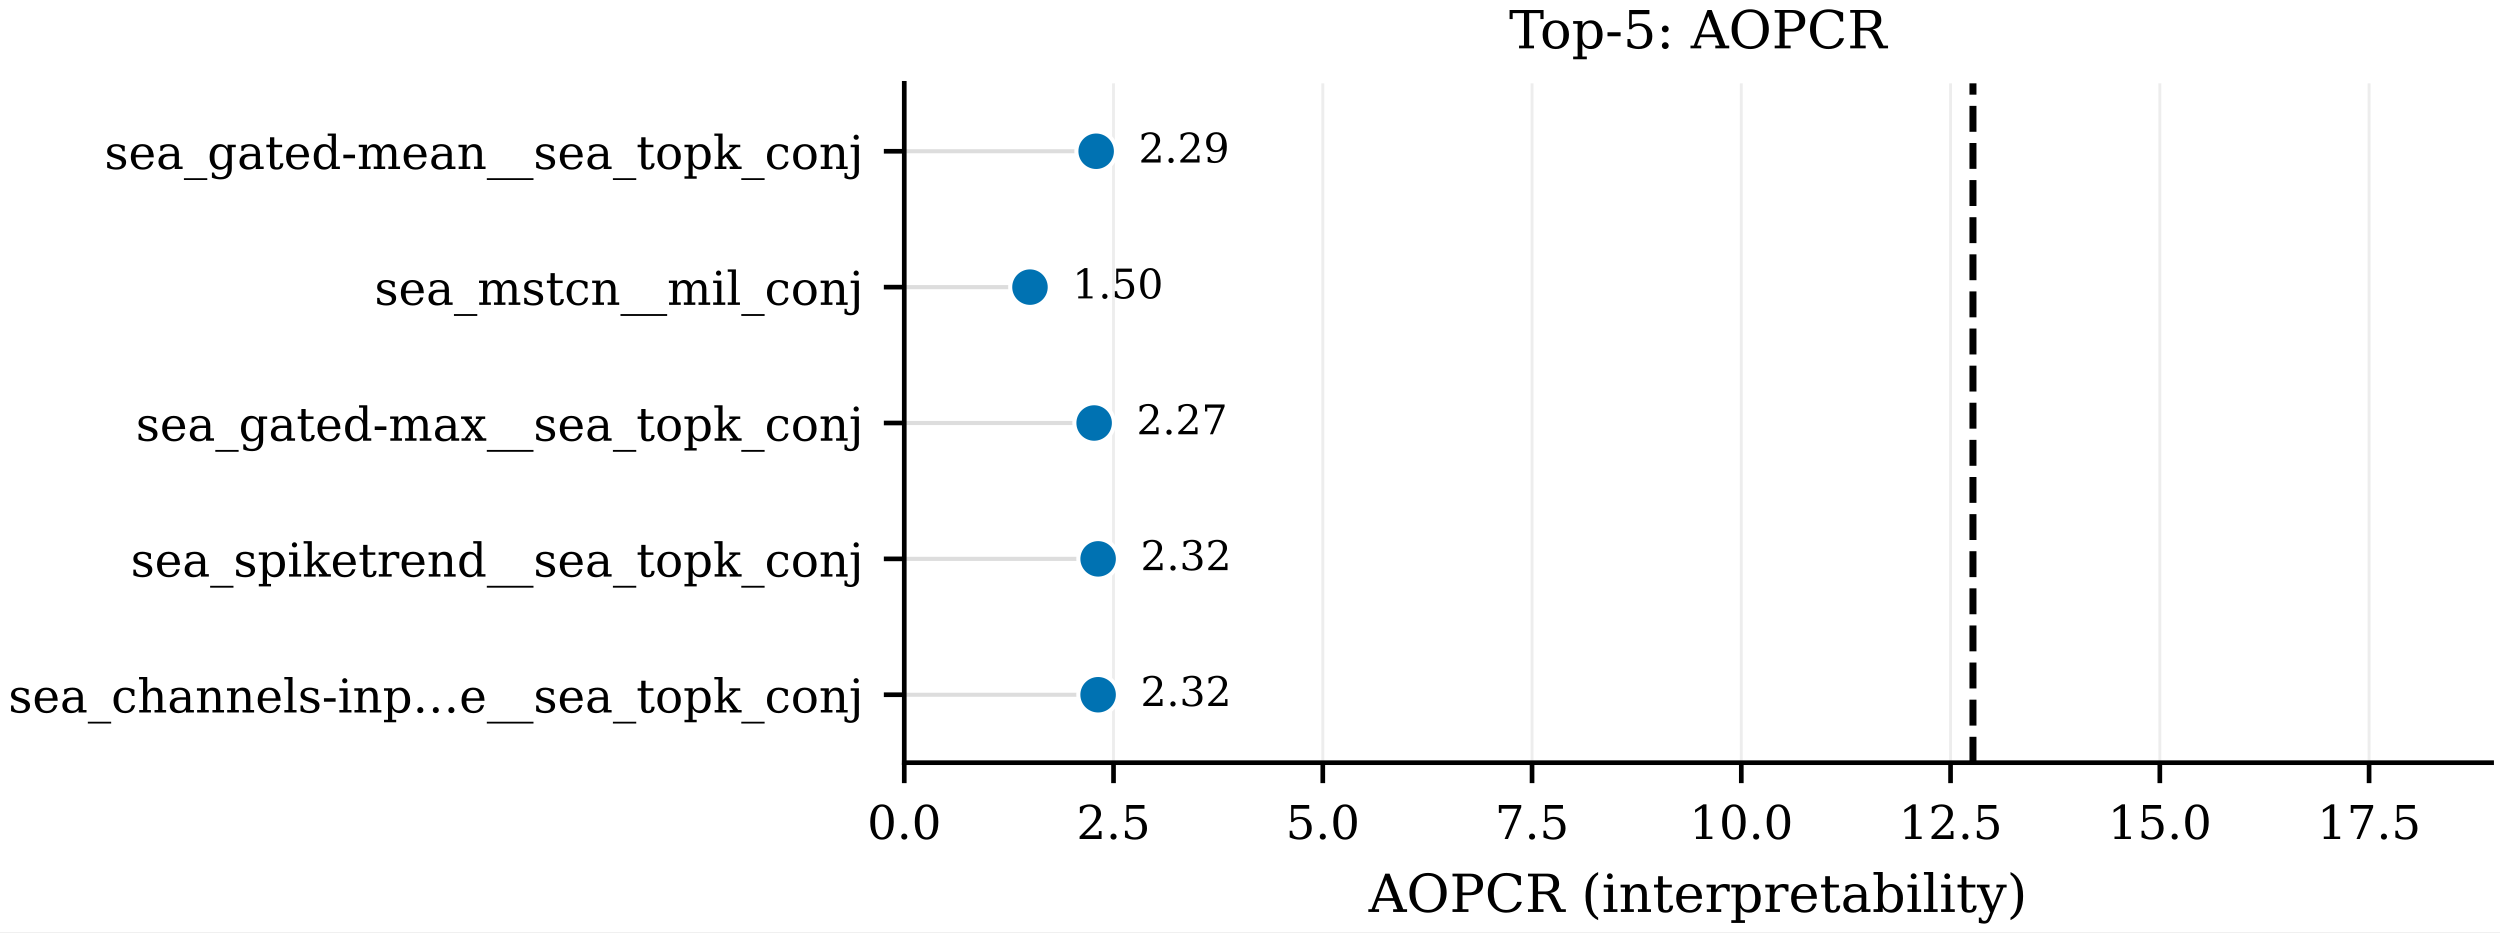
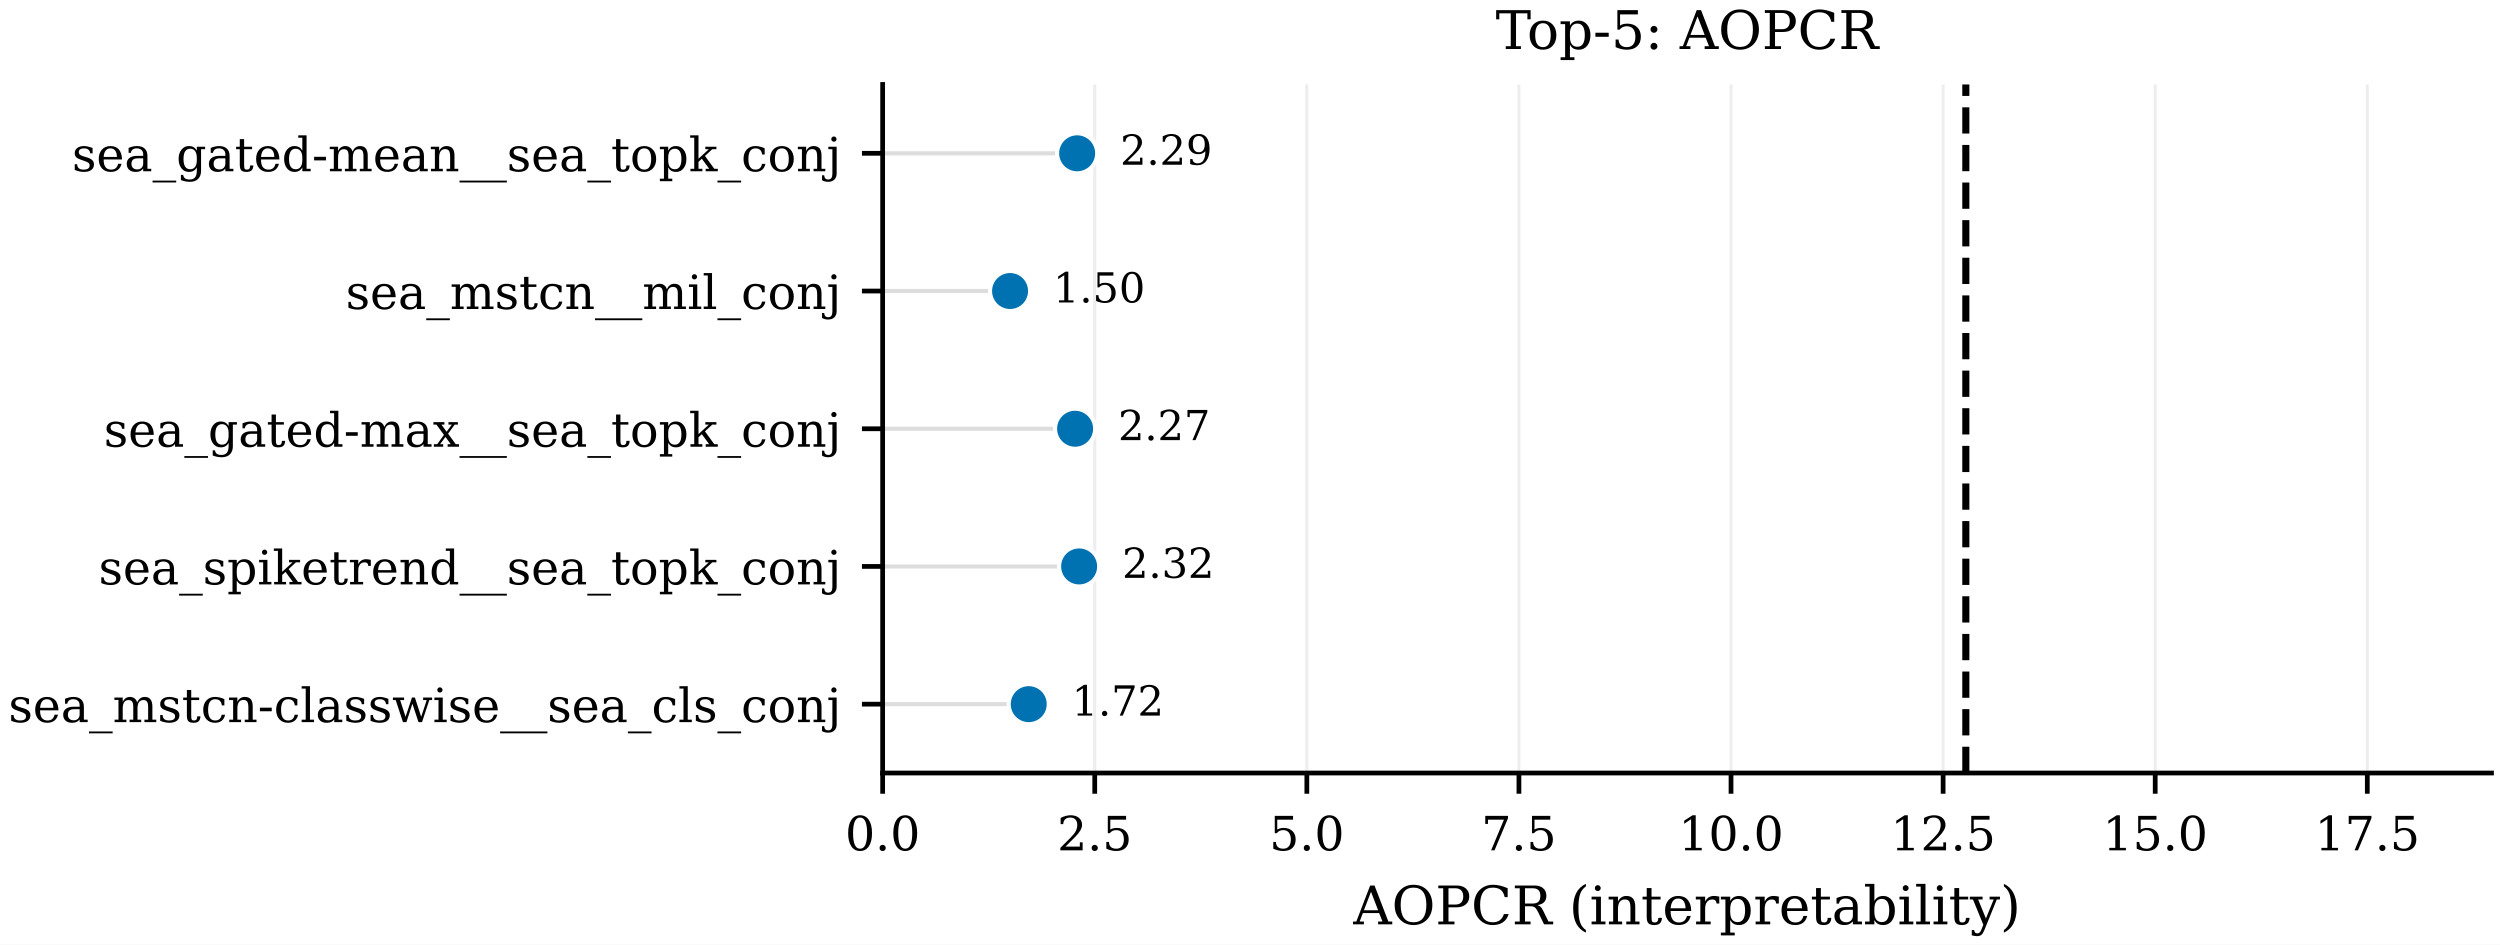
- <svg xmlns="http://www.w3.org/2000/svg" xmlns:xlink="http://www.w3.org/1999/xlink" width="428.431pt" height="159.723pt" viewBox="0 0 428.431 159.723" version="1.1">
+ <svg xmlns="http://www.w3.org/2000/svg" xmlns:xlink="http://www.w3.org/1999/xlink" width="422.705pt" height="159.723pt" viewBox="0 0 422.705 159.723" version="1.1">
  <defs>
    <style type="text/css">*{stroke-linejoin: round; stroke-linecap: butt}</style>
  </defs>
  <g id="figure_1">
    <g id="patch_1">
-       <path d="M 0 159.723  L 428.431 159.723  L 428.431 0  L 0 0  z " style="fill: #ffffff" />
+       <path d="M 0 159.723  L 422.705 159.723  L 422.705 0  L 0 0  z " style="fill: #ffffff" />
    </g>
    <g id="axes_1">
      <g id="patch_2">
-         <path d="M 154.966 130.703  L 426.991 130.703  L 426.991 14.279  L 154.966 14.279  z " style="fill: #ffffff" />
+         <path d="M 149.24 130.703  L 421.265 130.703  L 421.265 14.279  L 149.24 14.279  z " style="fill: #ffffff" />
      </g>
      <g id="matplotlib.axis_1">
        <g id="xtick_1">
          <g id="line2d_1">
-             <path d="M 154.966 130.703  L 154.966 14.279  " clip-path="url(#p99194ec4ce)" style="fill: none; stroke: #cccccc; stroke-opacity: 0.35; stroke-width: 0.5; stroke-linecap: square" />
+             <path d="M 149.24 130.703  L 149.24 14.279  " clip-path="url(#p1c8d927147)" style="fill: none; stroke: #cccccc; stroke-opacity: 0.35; stroke-width: 0.5; stroke-linecap: square" />
          </g>
          <g id="line2d_2">
            <defs>
-               <path id="m1a0df4a18f" d="M 0 0  L 0 3.5  " style="stroke: #000000; stroke-width: 0.8" />
+               <path id="m3073d4818d" d="M 0 0  L 0 3.5  " style="stroke: #000000; stroke-width: 0.8" />
            </defs>
            <g>
-               <use xlink:href="#m1a0df4a18f" x="154.966" y="130.703" style="stroke: #000000; stroke-width: 0.8" />
+               <use xlink:href="#m3073d4818d" x="149.24" y="130.703" style="stroke: #000000; stroke-width: 0.8" />
            </g>
          </g>
          <g id="text_1">
-             <text style="font: 8px 'DejaVu Serif', 'Times New Roman', 'Times', 'Computer Modern Roman', serif; text-anchor: middle" x="154.966" y="143.781" transform="rotate(-0 154.9663 143.7813)">0.0</text>
+             <text style="font: 8px 'DejaVu Serif', 'Times New Roman', 'Times', 'Computer Modern Roman', serif; text-anchor: middle" x="149.24" y="143.781" transform="rotate(-0 149.24 143.7813)">0.0</text>
          </g>
        </g>
        <g id="xtick_2">
          <g id="line2d_3">
-             <path d="M 190.827 130.703  L 190.827 14.279  " clip-path="url(#p99194ec4ce)" style="fill: none; stroke: #cccccc; stroke-opacity: 0.35; stroke-width: 0.5; stroke-linecap: square" />
+             <path d="M 185.101 130.703  L 185.101 14.279  " clip-path="url(#p1c8d927147)" style="fill: none; stroke: #cccccc; stroke-opacity: 0.35; stroke-width: 0.5; stroke-linecap: square" />
          </g>
          <g id="line2d_4">
            <g>
-               <use xlink:href="#m1a0df4a18f" x="190.827" y="130.703" style="stroke: #000000; stroke-width: 0.8" />
+               <use xlink:href="#m3073d4818d" x="185.101" y="130.703" style="stroke: #000000; stroke-width: 0.8" />
            </g>
          </g>
          <g id="text_2">
-             <text style="font: 8px 'DejaVu Serif', 'Times New Roman', 'Times', 'Computer Modern Roman', serif; text-anchor: middle" x="190.827" y="143.781" transform="rotate(-0 190.8275 143.7813)">2.5</text>
+             <text style="font: 8px 'DejaVu Serif', 'Times New Roman', 'Times', 'Computer Modern Roman', serif; text-anchor: middle" x="185.101" y="143.781" transform="rotate(-0 185.1012 143.7813)">2.5</text>
          </g>
        </g>
        <g id="xtick_3">
          <g id="line2d_5">
-             <path d="M 226.689 130.703  L 226.689 14.279  " clip-path="url(#p99194ec4ce)" style="fill: none; stroke: #cccccc; stroke-opacity: 0.35; stroke-width: 0.5; stroke-linecap: square" />
+             <path d="M 220.962 130.703  L 220.962 14.279  " clip-path="url(#p1c8d927147)" style="fill: none; stroke: #cccccc; stroke-opacity: 0.35; stroke-width: 0.5; stroke-linecap: square" />
          </g>
          <g id="line2d_6">
            <g>
-               <use xlink:href="#m1a0df4a18f" x="226.689" y="130.703" style="stroke: #000000; stroke-width: 0.8" />
+               <use xlink:href="#m3073d4818d" x="220.962" y="130.703" style="stroke: #000000; stroke-width: 0.8" />
            </g>
          </g>
          <g id="text_3">
-             <text style="font: 8px 'DejaVu Serif', 'Times New Roman', 'Times', 'Computer Modern Roman', serif; text-anchor: middle" x="226.689" y="143.781" transform="rotate(-0 226.6887 143.7813)">5.0</text>
+             <text style="font: 8px 'DejaVu Serif', 'Times New Roman', 'Times', 'Computer Modern Roman', serif; text-anchor: middle" x="220.962" y="143.781" transform="rotate(-0 220.9624 143.7813)">5.0</text>
          </g>
        </g>
        <g id="xtick_4">
          <g id="line2d_7">
-             <path d="M 262.55 130.703  L 262.55 14.279  " clip-path="url(#p99194ec4ce)" style="fill: none; stroke: #cccccc; stroke-opacity: 0.35; stroke-width: 0.5; stroke-linecap: square" />
+             <path d="M 256.824 130.703  L 256.824 14.279  " clip-path="url(#p1c8d927147)" style="fill: none; stroke: #cccccc; stroke-opacity: 0.35; stroke-width: 0.5; stroke-linecap: square" />
          </g>
          <g id="line2d_8">
            <g>
-               <use xlink:href="#m1a0df4a18f" x="262.55" y="130.703" style="stroke: #000000; stroke-width: 0.8" />
+               <use xlink:href="#m3073d4818d" x="256.824" y="130.703" style="stroke: #000000; stroke-width: 0.8" />
            </g>
          </g>
          <g id="text_4">
-             <text style="font: 8px 'DejaVu Serif', 'Times New Roman', 'Times', 'Computer Modern Roman', serif; text-anchor: middle" x="262.55" y="143.781" transform="rotate(-0 262.5499 143.7813)">7.5</text>
+             <text style="font: 8px 'DejaVu Serif', 'Times New Roman', 'Times', 'Computer Modern Roman', serif; text-anchor: middle" x="256.824" y="143.781" transform="rotate(-0 256.8236 143.7813)">7.5</text>
          </g>
        </g>
        <g id="xtick_5">
          <g id="line2d_9">
-             <path d="M 298.411 130.703  L 298.411 14.279  " clip-path="url(#p99194ec4ce)" style="fill: none; stroke: #cccccc; stroke-opacity: 0.35; stroke-width: 0.5; stroke-linecap: square" />
+             <path d="M 292.685 130.703  L 292.685 14.279  " clip-path="url(#p1c8d927147)" style="fill: none; stroke: #cccccc; stroke-opacity: 0.35; stroke-width: 0.5; stroke-linecap: square" />
          </g>
          <g id="line2d_10">
            <g>
-               <use xlink:href="#m1a0df4a18f" x="298.411" y="130.703" style="stroke: #000000; stroke-width: 0.8" />
+               <use xlink:href="#m3073d4818d" x="292.685" y="130.703" style="stroke: #000000; stroke-width: 0.8" />
            </g>
          </g>
          <g id="text_5">
-             <text style="font: 8px 'DejaVu Serif', 'Times New Roman', 'Times', 'Computer Modern Roman', serif; text-anchor: middle" x="298.411" y="143.781" transform="rotate(-0 298.4111 143.7813)">10.0</text>
+             <text style="font: 8px 'DejaVu Serif', 'Times New Roman', 'Times', 'Computer Modern Roman', serif; text-anchor: middle" x="292.685" y="143.781" transform="rotate(-0 292.6848 143.7813)">10.0</text>
          </g>
        </g>
        <g id="xtick_6">
          <g id="line2d_11">
-             <path d="M 334.272 130.703  L 334.272 14.279  " clip-path="url(#p99194ec4ce)" style="fill: none; stroke: #cccccc; stroke-opacity: 0.35; stroke-width: 0.5; stroke-linecap: square" />
+             <path d="M 328.546 130.703  L 328.546 14.279  " clip-path="url(#p1c8d927147)" style="fill: none; stroke: #cccccc; stroke-opacity: 0.35; stroke-width: 0.5; stroke-linecap: square" />
          </g>
          <g id="line2d_12">
            <g>
-               <use xlink:href="#m1a0df4a18f" x="334.272" y="130.703" style="stroke: #000000; stroke-width: 0.8" />
+               <use xlink:href="#m3073d4818d" x="328.546" y="130.703" style="stroke: #000000; stroke-width: 0.8" />
            </g>
          </g>
          <g id="text_6">
-             <text style="font: 8px 'DejaVu Serif', 'Times New Roman', 'Times', 'Computer Modern Roman', serif; text-anchor: middle" x="334.272" y="143.781" transform="rotate(-0 334.2723 143.7813)">12.5</text>
+             <text style="font: 8px 'DejaVu Serif', 'Times New Roman', 'Times', 'Computer Modern Roman', serif; text-anchor: middle" x="328.546" y="143.781" transform="rotate(-0 328.5461 143.7813)">12.5</text>
          </g>
        </g>
        <g id="xtick_7">
          <g id="line2d_13">
-             <path d="M 370.134 130.703  L 370.134 14.279  " clip-path="url(#p99194ec4ce)" style="fill: none; stroke: #cccccc; stroke-opacity: 0.35; stroke-width: 0.5; stroke-linecap: square" />
+             <path d="M 364.407 130.703  L 364.407 14.279  " clip-path="url(#p1c8d927147)" style="fill: none; stroke: #cccccc; stroke-opacity: 0.35; stroke-width: 0.5; stroke-linecap: square" />
          </g>
          <g id="line2d_14">
            <g>
-               <use xlink:href="#m1a0df4a18f" x="370.134" y="130.703" style="stroke: #000000; stroke-width: 0.8" />
+               <use xlink:href="#m3073d4818d" x="364.407" y="130.703" style="stroke: #000000; stroke-width: 0.8" />
            </g>
          </g>
          <g id="text_7">
-             <text style="font: 8px 'DejaVu Serif', 'Times New Roman', 'Times', 'Computer Modern Roman', serif; text-anchor: middle" x="370.134" y="143.781" transform="rotate(-0 370.1335 143.7813)">15.0</text>
+             <text style="font: 8px 'DejaVu Serif', 'Times New Roman', 'Times', 'Computer Modern Roman', serif; text-anchor: middle" x="364.407" y="143.781" transform="rotate(-0 364.4073 143.7813)">15.0</text>
          </g>
        </g>
        <g id="xtick_8">
          <g id="line2d_15">
-             <path d="M 405.995 130.703  L 405.995 14.279  " clip-path="url(#p99194ec4ce)" style="fill: none; stroke: #cccccc; stroke-opacity: 0.35; stroke-width: 0.5; stroke-linecap: square" />
+             <path d="M 400.268 130.703  L 400.268 14.279  " clip-path="url(#p1c8d927147)" style="fill: none; stroke: #cccccc; stroke-opacity: 0.35; stroke-width: 0.5; stroke-linecap: square" />
          </g>
          <g id="line2d_16">
            <g>
-               <use xlink:href="#m1a0df4a18f" x="405.995" y="130.703" style="stroke: #000000; stroke-width: 0.8" />
+               <use xlink:href="#m3073d4818d" x="400.268" y="130.703" style="stroke: #000000; stroke-width: 0.8" />
            </g>
          </g>
          <g id="text_8">
-             <text style="font: 8px 'DejaVu Serif', 'Times New Roman', 'Times', 'Computer Modern Roman', serif; text-anchor: middle" x="405.995" y="143.781" transform="rotate(-0 405.9947 143.7813)">17.5</text>
+             <text style="font: 8px 'DejaVu Serif', 'Times New Roman', 'Times', 'Computer Modern Roman', serif; text-anchor: middle" x="400.268" y="143.781" transform="rotate(-0 400.2685 143.7813)">17.5</text>
          </g>
        </g>
        <g id="text_9">
-           <text style="font: 9px 'DejaVu Serif', 'Times New Roman', 'Times', 'Computer Modern Roman', serif; text-anchor: middle" x="290.979" y="156.284" transform="rotate(-0 290.9787 156.2837)">AOPCR (interpretability)</text>
+           <text style="font: 9px 'DejaVu Serif', 'Times New Roman', 'Times', 'Computer Modern Roman', serif; text-anchor: middle" x="285.252" y="156.284" transform="rotate(-0 285.2525 156.2837)">AOPCR (interpretability)</text>
        </g>
      </g>
      <g id="matplotlib.axis_2">
        <g id="ytick_1">
          <g id="line2d_17">
            <defs>
-               <path id="m8632b5cf85" d="M 0 0  L -3.5 0  " style="stroke: #000000; stroke-width: 0.8" />
+               <path id="mb4a39724e2" d="M 0 0  L -3.5 0  " style="stroke: #000000; stroke-width: 0.8" />
            </defs>
            <g>
-               <use xlink:href="#m8632b5cf85" x="154.966" y="25.921" style="stroke: #000000; stroke-width: 0.8" />
+               <use xlink:href="#mb4a39724e2" x="149.24" y="25.921" style="stroke: #000000; stroke-width: 0.8" />
            </g>
          </g>
          <g id="text_10">
-             <text style="font: 8px 'DejaVu Serif', 'Times New Roman', 'Times', 'Computer Modern Roman', serif; text-anchor: end" x="147.966" y="28.96" transform="rotate(-0 147.9663 28.96037)">sea_gated-mean__sea_topk_conj</text>
+             <text style="font: 8px 'DejaVu Serif', 'Times New Roman', 'Times', 'Computer Modern Roman', serif; text-anchor: end" x="142.24" y="28.96" transform="rotate(-0 142.24 28.96037)">sea_gated-mean__sea_topk_conj</text>
          </g>
        </g>
        <g id="ytick_2">
          <g id="line2d_18">
            <g>
-               <use xlink:href="#m8632b5cf85" x="154.966" y="49.206" style="stroke: #000000; stroke-width: 0.8" />
+               <use xlink:href="#mb4a39724e2" x="149.24" y="49.206" style="stroke: #000000; stroke-width: 0.8" />
            </g>
          </g>
          <g id="text_11">
-             <text style="font: 8px 'DejaVu Serif', 'Times New Roman', 'Times', 'Computer Modern Roman', serif; text-anchor: end" x="147.966" y="52.245" transform="rotate(-0 147.9663 52.24517)">sea_mstcn__mil_conj</text>
+             <text style="font: 8px 'DejaVu Serif', 'Times New Roman', 'Times', 'Computer Modern Roman', serif; text-anchor: end" x="142.24" y="52.245" transform="rotate(-0 142.24 52.24517)">sea_mstcn__mil_conj</text>
          </g>
        </g>
        <g id="ytick_3">
          <g id="line2d_19">
            <g>
-               <use xlink:href="#m8632b5cf85" x="154.966" y="72.491" style="stroke: #000000; stroke-width: 0.8" />
+               <use xlink:href="#mb4a39724e2" x="149.24" y="72.491" style="stroke: #000000; stroke-width: 0.8" />
            </g>
          </g>
          <g id="text_12">
-             <text style="font: 8px 'DejaVu Serif', 'Times New Roman', 'Times', 'Computer Modern Roman', serif; text-anchor: end" x="147.966" y="75.53" transform="rotate(-0 147.9663 75.52997)">sea_gated-max__sea_topk_conj</text>
+             <text style="font: 8px 'DejaVu Serif', 'Times New Roman', 'Times', 'Computer Modern Roman', serif; text-anchor: end" x="142.24" y="75.53" transform="rotate(-0 142.24 75.52997)">sea_gated-max__sea_topk_conj</text>
          </g>
        </g>
        <g id="ytick_4">
          <g id="line2d_20">
            <g>
-               <use xlink:href="#m8632b5cf85" x="154.966" y="95.775" style="stroke: #000000; stroke-width: 0.8" />
+               <use xlink:href="#mb4a39724e2" x="149.24" y="95.775" style="stroke: #000000; stroke-width: 0.8" />
            </g>
          </g>
          <g id="text_13">
-             <text style="font: 8px 'DejaVu Serif', 'Times New Roman', 'Times', 'Computer Modern Roman', serif; text-anchor: end" x="147.966" y="98.815" transform="rotate(-0 147.9663 98.81477)">sea_spiketrend__sea_topk_conj</text>
+             <text style="font: 8px 'DejaVu Serif', 'Times New Roman', 'Times', 'Computer Modern Roman', serif; text-anchor: end" x="142.24" y="98.815" transform="rotate(-0 142.24 98.81477)">sea_spiketrend__sea_topk_conj</text>
          </g>
        </g>
        <g id="ytick_5">
          <g id="line2d_21">
            <g>
-               <use xlink:href="#m8632b5cf85" x="154.966" y="119.06" style="stroke: #000000; stroke-width: 0.8" />
+               <use xlink:href="#mb4a39724e2" x="149.24" y="119.06" style="stroke: #000000; stroke-width: 0.8" />
            </g>
          </g>
          <g id="text_14">
-             <text style="font: 8px 'DejaVu Serif', 'Times New Roman', 'Times', 'Computer Modern Roman', serif; text-anchor: end" x="147.966" y="122.1" transform="rotate(-0 147.9663 122.0996)">sea_channels-inp…e__sea_topk_conj</text>
+             <text style="font: 8px 'DejaVu Serif', 'Times New Roman', 'Times', 'Computer Modern Roman', serif; text-anchor: end" x="142.24" y="122.1" transform="rotate(-0 142.24 122.0996)">sea_mstcn-classwise__sea_cls_conj</text>
          </g>
        </g>
      </g>
      <g id="line2d_22">
-         <path d="M 154.966 25.921  L 187.852 25.921  " clip-path="url(#p99194ec4ce)" style="fill: none; stroke: #dddddd; stroke-width: 0.7; stroke-linecap: square" />
+         <path d="M 149.24 25.921  L 182.126 25.921  " clip-path="url(#p1c8d927147)" style="fill: none; stroke: #dddddd; stroke-width: 0.7; stroke-linecap: square" />
      </g>
      <g id="line2d_23">
-         <path d="M 154.966 49.206  L 176.51 49.206  " clip-path="url(#p99194ec4ce)" style="fill: none; stroke: #dddddd; stroke-width: 0.7; stroke-linecap: square" />
+         <path d="M 149.24 49.206  L 170.784 49.206  " clip-path="url(#p1c8d927147)" style="fill: none; stroke: #dddddd; stroke-width: 0.7; stroke-linecap: square" />
      </g>
      <g id="line2d_24">
-         <path d="M 154.966 72.491  L 187.505 72.491  " clip-path="url(#p99194ec4ce)" style="fill: none; stroke: #dddddd; stroke-width: 0.7; stroke-linecap: square" />
+         <path d="M 149.24 72.491  L 181.779 72.491  " clip-path="url(#p1c8d927147)" style="fill: none; stroke: #dddddd; stroke-width: 0.7; stroke-linecap: square" />
      </g>
      <g id="line2d_25">
-         <path d="M 154.966 95.775  L 188.188 95.775  " clip-path="url(#p99194ec4ce)" style="fill: none; stroke: #dddddd; stroke-width: 0.7; stroke-linecap: square" />
+         <path d="M 149.24 95.775  L 182.462 95.775  " clip-path="url(#p1c8d927147)" style="fill: none; stroke: #dddddd; stroke-width: 0.7; stroke-linecap: square" />
      </g>
      <g id="line2d_26">
-         <path d="M 154.966 119.06  L 188.185 119.06  " clip-path="url(#p99194ec4ce)" style="fill: none; stroke: #dddddd; stroke-width: 0.7; stroke-linecap: square" />
+         <path d="M 149.24 119.06  L 173.94 119.06  " clip-path="url(#p1c8d927147)" style="fill: none; stroke: #dddddd; stroke-width: 0.7; stroke-linecap: square" />
      </g>
      <g id="patch_3">
-         <path d="M 154.966 130.703  L 154.966 14.279  " style="fill: none; stroke: #000000; stroke-width: 0.8; stroke-linejoin: miter; stroke-linecap: square" />
+         <path d="M 149.24 130.703  L 149.24 14.279  " style="fill: none; stroke: #000000; stroke-width: 0.8; stroke-linejoin: miter; stroke-linecap: square" />
      </g>
      <g id="patch_4">
-         <path d="M 154.966 130.703  L 426.991 130.703  " style="fill: none; stroke: #000000; stroke-width: 0.8; stroke-linejoin: miter; stroke-linecap: square" />
+         <path d="M 149.24 130.703  L 421.265 130.703  " style="fill: none; stroke: #000000; stroke-width: 0.8; stroke-linejoin: miter; stroke-linecap: square" />
      </g>
      <g id="text_15">
-         <text style="font: 7px 'DejaVu Serif', 'Times New Roman', 'Times', 'Computer Modern Roman', serif; text-anchor: start" x="195.124" y="27.853" transform="rotate(-0 195.1244 27.85256)">2.29</text>
+         <text style="font: 7px 'DejaVu Serif', 'Times New Roman', 'Times', 'Computer Modern Roman', serif; text-anchor: start" x="189.398" y="27.853" transform="rotate(-0 189.3982 27.85256)">2.29</text>
      </g>
      <g id="text_16">
-         <text style="font: 7px 'DejaVu Serif', 'Times New Roman', 'Times', 'Computer Modern Roman', serif; text-anchor: start" x="183.782" y="51.137" transform="rotate(-0 183.7823 51.13736)">1.50</text>
+         <text style="font: 7px 'DejaVu Serif', 'Times New Roman', 'Times', 'Computer Modern Roman', serif; text-anchor: start" x="178.056" y="51.137" transform="rotate(-0 178.056 51.13736)">1.50</text>
      </g>
      <g id="text_17">
-         <text style="font: 7px 'DejaVu Serif', 'Times New Roman', 'Times', 'Computer Modern Roman', serif; text-anchor: start" x="194.777" y="74.422" transform="rotate(-0 194.7773 74.42216)">2.27</text>
+         <text style="font: 7px 'DejaVu Serif', 'Times New Roman', 'Times', 'Computer Modern Roman', serif; text-anchor: start" x="189.051" y="74.422" transform="rotate(-0 189.0511 74.42216)">2.27</text>
      </g>
      <g id="text_18">
-         <text style="font: 7px 'DejaVu Serif', 'Times New Roman', 'Times', 'Computer Modern Roman', serif; text-anchor: start" x="195.46" y="97.707" transform="rotate(-0 195.4601 97.70696)">2.32</text>
+         <text style="font: 7px 'DejaVu Serif', 'Times New Roman', 'Times', 'Computer Modern Roman', serif; text-anchor: start" x="189.734" y="97.707" transform="rotate(-0 189.7339 97.70696)">2.32</text>
      </g>
      <g id="text_19">
-         <text style="font: 7px 'DejaVu Serif', 'Times New Roman', 'Times', 'Computer Modern Roman', serif; text-anchor: start" x="195.457" y="120.992" transform="rotate(-0 195.4572 120.9918)">2.32</text>
+         <text style="font: 7px 'DejaVu Serif', 'Times New Roman', 'Times', 'Computer Modern Roman', serif; text-anchor: start" x="181.212" y="120.992" transform="rotate(-0 181.2118 120.9918)">1.72</text>
      </g>
      <g id="line2d_27">
-         <path d="M 338.111 130.703  L 338.111 14.279  " clip-path="url(#p99194ec4ce)" style="fill: none; stroke-dasharray: 4.44,1.92; stroke-dashoffset: 0; stroke: #000000; stroke-width: 1.2" />
+         <path d="M 332.385 130.703  L 332.385 14.279  " clip-path="url(#p1c8d927147)" style="fill: none; stroke-dasharray: 4.44,1.92; stroke-dashoffset: 0; stroke: #000000; stroke-width: 1.2" />
      </g>
      <g id="text_20">
-         <text style="font: 9px 'DejaVu Serif', 'Times New Roman', 'Times', 'Computer Modern Roman', serif; text-anchor: middle" x="290.979" y="8.279" transform="rotate(-0 290.9787 8.278594)">Top-5: AOPCR</text>
+         <text style="font: 9px 'DejaVu Serif', 'Times New Roman', 'Times', 'Computer Modern Roman', serif; text-anchor: middle" x="285.252" y="8.279" transform="rotate(-0 285.2525 8.278594)">Top-5: AOPCR</text>
      </g>
      <g id="PathCollection_1">
        <defs>
-           <path id="C0_0_ce207dbaaa" d="M 0 3.391  C 0.899 3.391 1.762 3.034 2.398 2.398  C 3.034 1.762 3.391 0.899 3.391 -0  C 3.391 -0.899 3.034 -1.762 2.398 -2.398  C 1.762 -3.034 0.899 -3.391 0 -3.391  C -0.899 -3.391 -1.762 -3.034 -2.398 -2.398  C -3.034 -1.762 -3.391 -0.899 -3.391 0  C -3.391 0.899 -3.034 1.762 -2.398 2.398  C -1.762 3.034 -0.899 3.391 0 3.391  z " />
+           <path id="C0_0_730b8f7426" d="M 0 3.391  C 0.899 3.391 1.762 3.034 2.398 2.398  C 3.034 1.762 3.391 0.899 3.391 -0  C 3.391 -0.899 3.034 -1.762 2.398 -2.398  C 1.762 -3.034 0.899 -3.391 0 -3.391  C -0.899 -3.391 -1.762 -3.034 -2.398 -2.398  C -3.034 -1.762 -3.391 -0.899 -3.391 0  C -3.391 0.899 -3.034 1.762 -2.398 2.398  C -1.762 3.034 -0.899 3.391 0 3.391  z " />
        </defs>
-         <g clip-path="url(#p99194ec4ce)">
-           <use xlink:href="#C0_0_ce207dbaaa" x="187.852" y="25.921" style="fill: #0072b2; stroke: #ffffff; stroke-width: 0.7" />
-         </g>
-         <g clip-path="url(#p99194ec4ce)">
-           <use xlink:href="#C0_0_ce207dbaaa" x="176.51" y="49.206" style="fill: #0072b2; stroke: #ffffff; stroke-width: 0.7" />
-         </g>
-         <g clip-path="url(#p99194ec4ce)">
-           <use xlink:href="#C0_0_ce207dbaaa" x="187.505" y="72.491" style="fill: #0072b2; stroke: #ffffff; stroke-width: 0.7" />
-         </g>
-         <g clip-path="url(#p99194ec4ce)">
-           <use xlink:href="#C0_0_ce207dbaaa" x="188.188" y="95.775" style="fill: #0072b2; stroke: #ffffff; stroke-width: 0.7" />
-         </g>
-         <g clip-path="url(#p99194ec4ce)">
-           <use xlink:href="#C0_0_ce207dbaaa" x="188.185" y="119.06" style="fill: #0072b2; stroke: #ffffff; stroke-width: 0.7" />
+         <g clip-path="url(#p1c8d927147)">
+           <use xlink:href="#C0_0_730b8f7426" x="182.126" y="25.921" style="fill: #0072b2; stroke: #ffffff; stroke-width: 0.7" />
+         </g>
+         <g clip-path="url(#p1c8d927147)">
+           <use xlink:href="#C0_0_730b8f7426" x="170.784" y="49.206" style="fill: #0072b2; stroke: #ffffff; stroke-width: 0.7" />
+         </g>
+         <g clip-path="url(#p1c8d927147)">
+           <use xlink:href="#C0_0_730b8f7426" x="181.779" y="72.491" style="fill: #0072b2; stroke: #ffffff; stroke-width: 0.7" />
+         </g>
+         <g clip-path="url(#p1c8d927147)">
+           <use xlink:href="#C0_0_730b8f7426" x="182.462" y="95.775" style="fill: #0072b2; stroke: #ffffff; stroke-width: 0.7" />
+         </g>
+         <g clip-path="url(#p1c8d927147)">
+           <use xlink:href="#C0_0_730b8f7426" x="173.94" y="119.06" style="fill: #0072b2; stroke: #ffffff; stroke-width: 0.7" />
        </g>
      </g>
    </g>
  </g>
  <defs>
-     <clipPath id="p99194ec4ce">
-       <rect x="154.966" y="14.279" width="272.025" height="116.424" />
+     <clipPath id="p1c8d927147">
+       <rect x="149.24" y="14.279" width="272.025" height="116.424" />
    </clipPath>
  </defs>
</svg>
